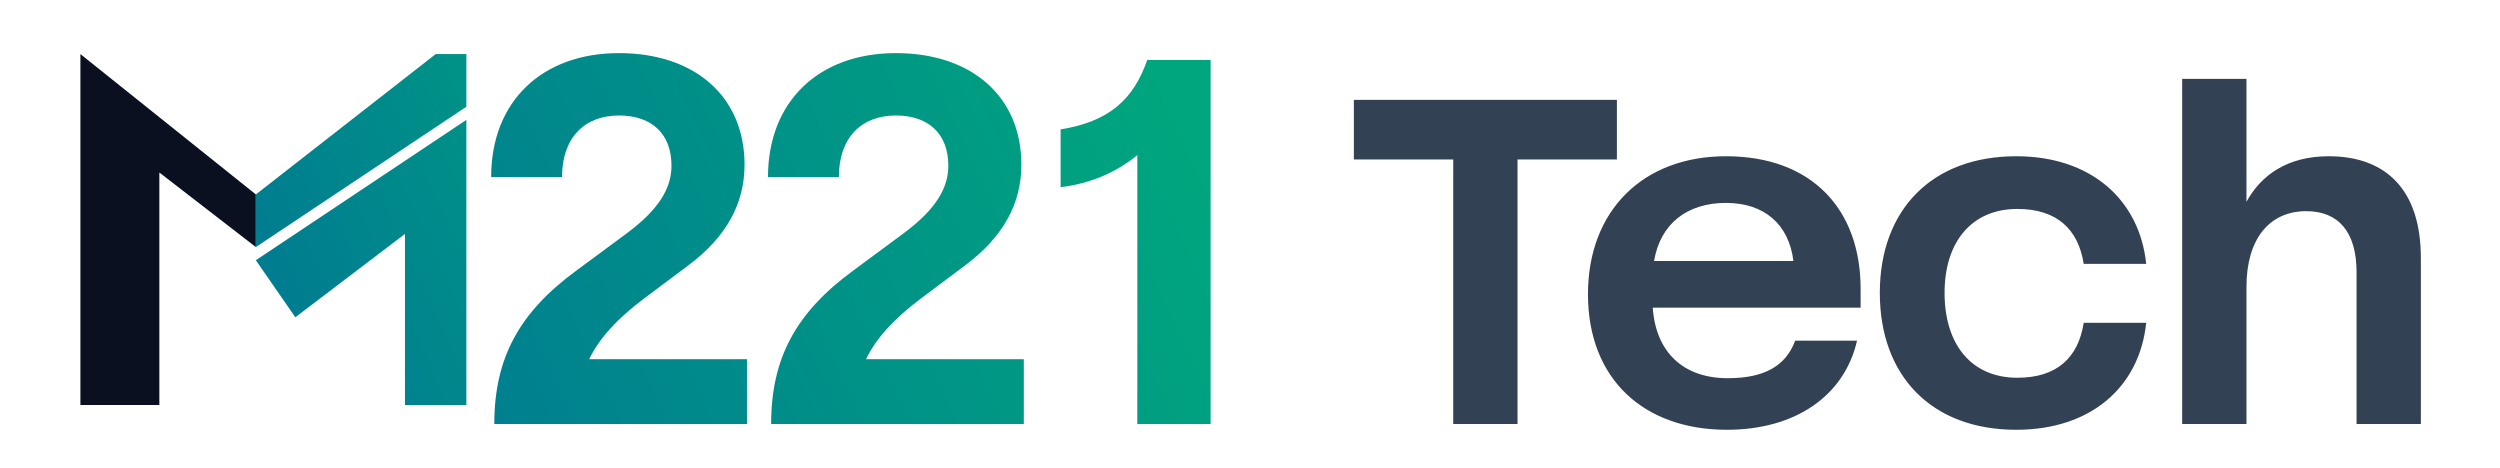
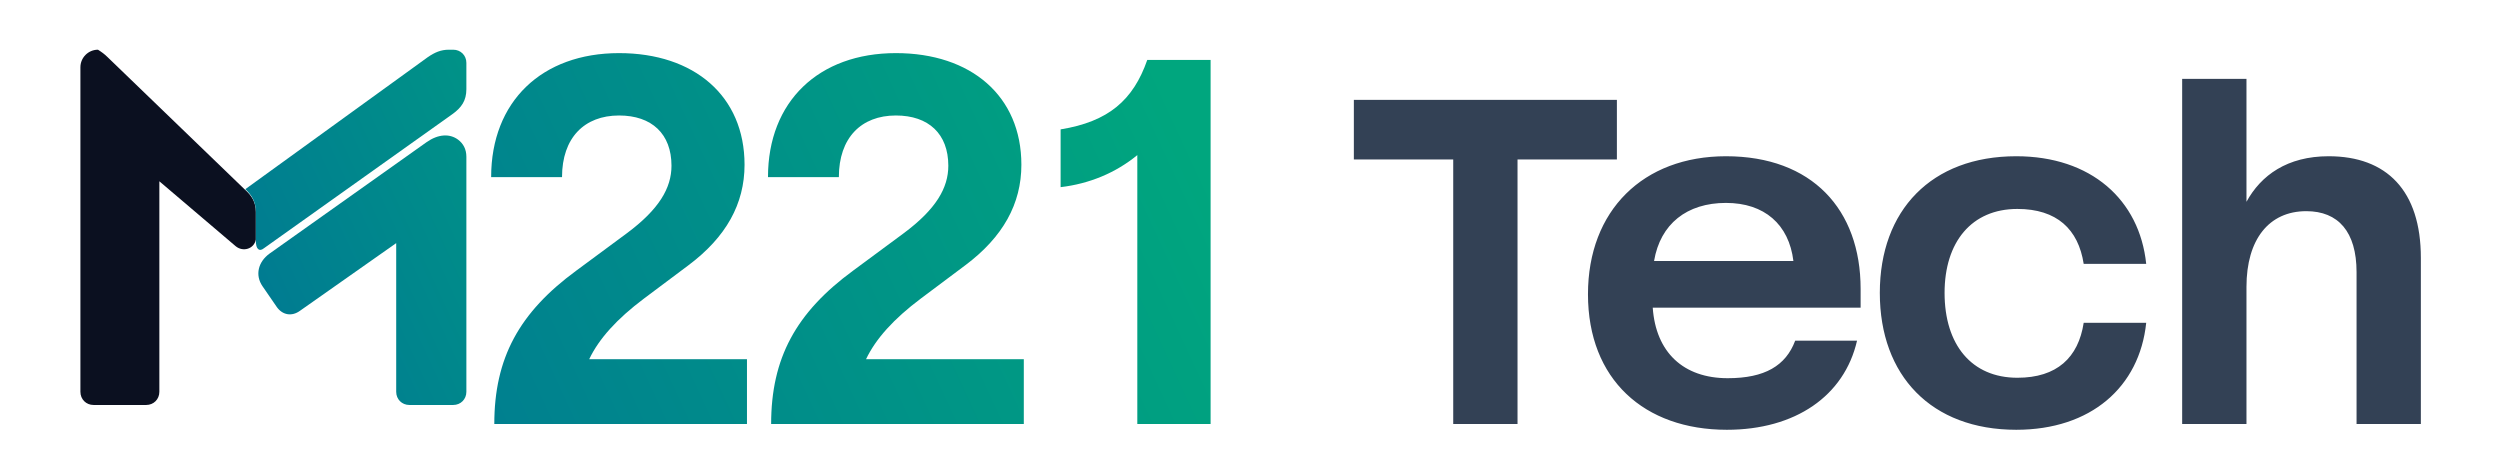
<svg xmlns="http://www.w3.org/2000/svg" viewBox="0 10 342 64" role="img" aria-labelledby="title desc">
  <defs>
    <linearGradient id="word-data-light" x1="58" y1="68" x2="166" y2="18" gradientUnits="userSpaceOnUse">
      <stop offset="0" stop-color="#007C91" />
      <stop offset="1" stop-color="#00A67E" />
    </linearGradient>
  </defs>
  <g transform="translate(-1 3) scale(.6)">
-     <path d="M20 104V24L60 56V68L38 51V104Z" fill="#0B1020" />
-     <path d="M60 56L101 24H108V36L60 68Z" fill="url(#word-data-light)" />
-     <path d="M60 71L108 39V104H94V65L69 84Z" fill="url(#word-data-light)" />
+     <path d="M24 23C21.8 23 20 24.8 20 27V101C20 102.7 21.3 104 23 104H35C36.7 104 38 102.7 38 101V53L55.4 67.8C57.1 69.2 59.6 68.4 60 66.3V60C60 57.7 59 56.2 57.4 54.8L26.2 24.7C25.5 24 24.8 23.5 24 23Z" fill="#0B1020" />
+     <path d="M57.6 54.8L99.2 24.7C100.8 23.6 102.2 23 104 23H105C106.7 23 108 24.3 108 26V32C108 34.6 106.9 36.2 104.8 37.7L61.8 68.3C60.8 69.1 60 68.5 60 66.6V60C60 57.7 59.1 56.2 57.6 54.8Z" fill="url(#word-data-light)" />
+     <path d="M63.1 69.5L98.9 44.1C101.6 42.2 104.2 42.1 106.1 43.5C107.3 44.4 108 45.7 108 47.4V101C108 102.7 106.7 104 105 104H95C93.3 104 92 102.7 92 101V67.1L70.1 82.5C68.2 83.9 66.1 83.5 64.8 81.7L61.5 76.9C59.8 74.4 60.5 71.4 63.1 69.5Z" fill="url(#word-data-light)" />
  </g>
  <path d="M71.184 68.0H104.686V59.135H83.104C84.432 56.346 86.889 53.623 90.607 50.834L96.684 46.285C101.83 42.434 104.354 37.885 104.354 32.539C104.354 23.143 97.48 17.266 87.188 17.266C76.629 17.266 69.689 23.873 69.689 34.232H79.385C79.385 28.854 82.439 25.799 87.188 25.799C91.67 25.799 94.359 28.322 94.359 32.672C94.359 35.693 92.699 38.615 88.217 41.936L81.344 47.016C73.508 52.76 70.121 59.002 70.121 68.0Z" transform="translate(-2.5 0)" fill="url(#word-data-light)" />
  <path d="M110.055 68.0H143.557V59.135H121.975C123.303 56.346 125.76 53.623 129.479 50.834L135.555 46.285C140.701 42.434 143.225 37.885 143.225 32.539C143.225 23.143 136.352 17.266 126.059 17.266C115.5 17.266 108.561 23.873 108.561 34.232H118.256C118.256 28.854 121.311 25.799 126.059 25.799C130.541 25.799 133.23 28.322 133.23 32.672C133.23 35.693 131.57 38.615 127.088 41.936L120.215 47.016C112.379 52.76 108.992 59.002 108.992 68.0Z" transform="translate(-3.5 0)" fill="url(#word-data-light)" />
  <path d="M163.584 68.0H173.611V18.203H164.945C163.02 23.715 159.633 26.637 153.092 27.699V35.602C157.043 35.137 160.629 33.643 163.584 31.219Z" transform="translate(-8 0)" fill="url(#word-data-light)" />
  <path d="M183.479 68.0H193.041V28.672H207.816V19.807H168.703V28.672H183.479ZM224.168 68.863C234.328 68.863 241.633 63.85 243.525 55.613H234.328C232.934 59.334 229.812 61.193 224.301 61.193C217.693 61.193 213.609 57.342 213.145 50.701H244.057V47.912C244.057 36.092 236.818 28.189 224.035 28.189C211.75 28.189 203.516 36.225 203.516 48.709C203.516 61.393 211.883 68.863 224.168 68.863ZM213.344 43.762C214.273 38.25 218.225 35.129 224.035 35.129C229.746 35.129 233.398 38.316 234.062 43.762ZM267.199 68.863C278.289 68.863 285.527 62.52 286.523 52.957H277.227C276.43 58.137 273.242 61.127 267.365 61.127C260.559 61.127 256.541 56.213 256.541 48.51C256.541 40.939 260.559 36.025 267.365 36.025C273.242 36.025 276.43 39.047 277.227 44.193H286.523C285.527 34.631 278.289 28.189 267.199 28.189C254.582 28.189 246.912 36.225 246.912 48.51C246.912 60.828 254.582 68.863 267.199 68.863ZM291.869 68.0H301.432V47.613C301.432 40.541 304.785 36.357 310.33 36.357C315.078 36.357 317.801 39.412 317.801 45.422V68.0H327.363V43.297C327.363 33.303 322.283 28.189 313.65 28.189C307.508 28.189 303.59 31.012 301.432 34.963V16.68H291.869Z" transform="matrix(.92 0 0 .92 30 5.44)" fill="#334155" />
</svg>
